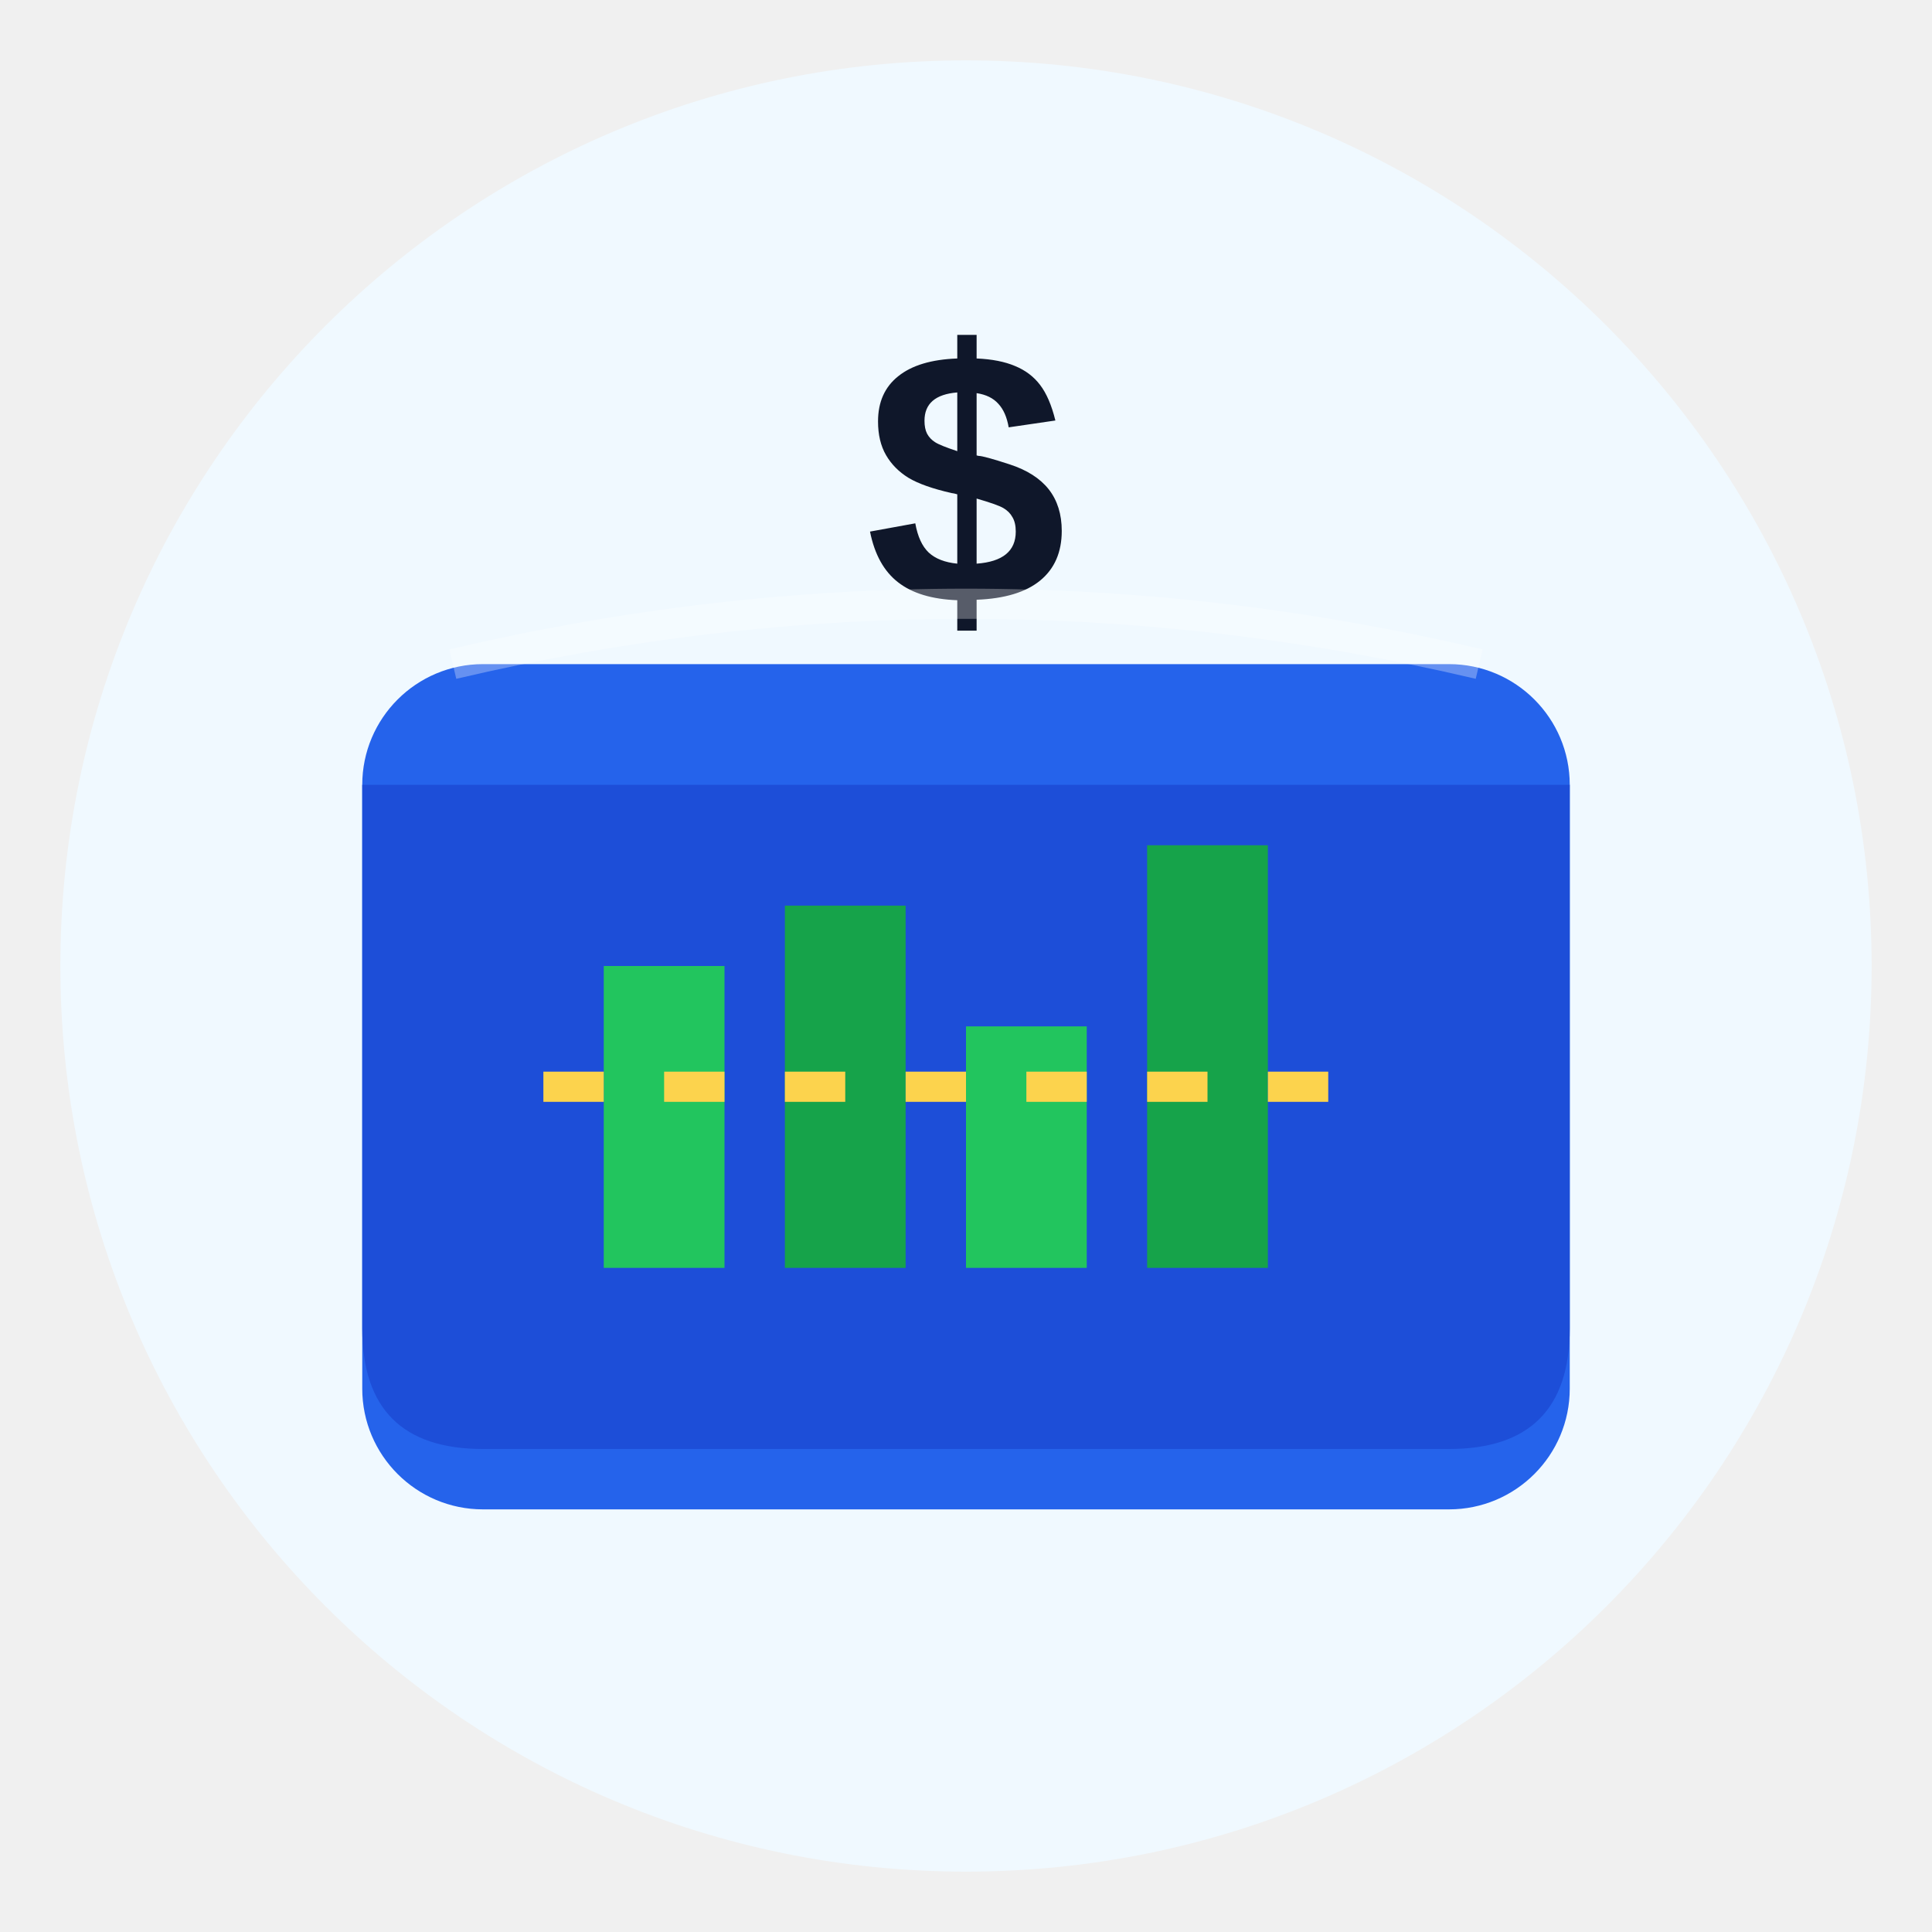
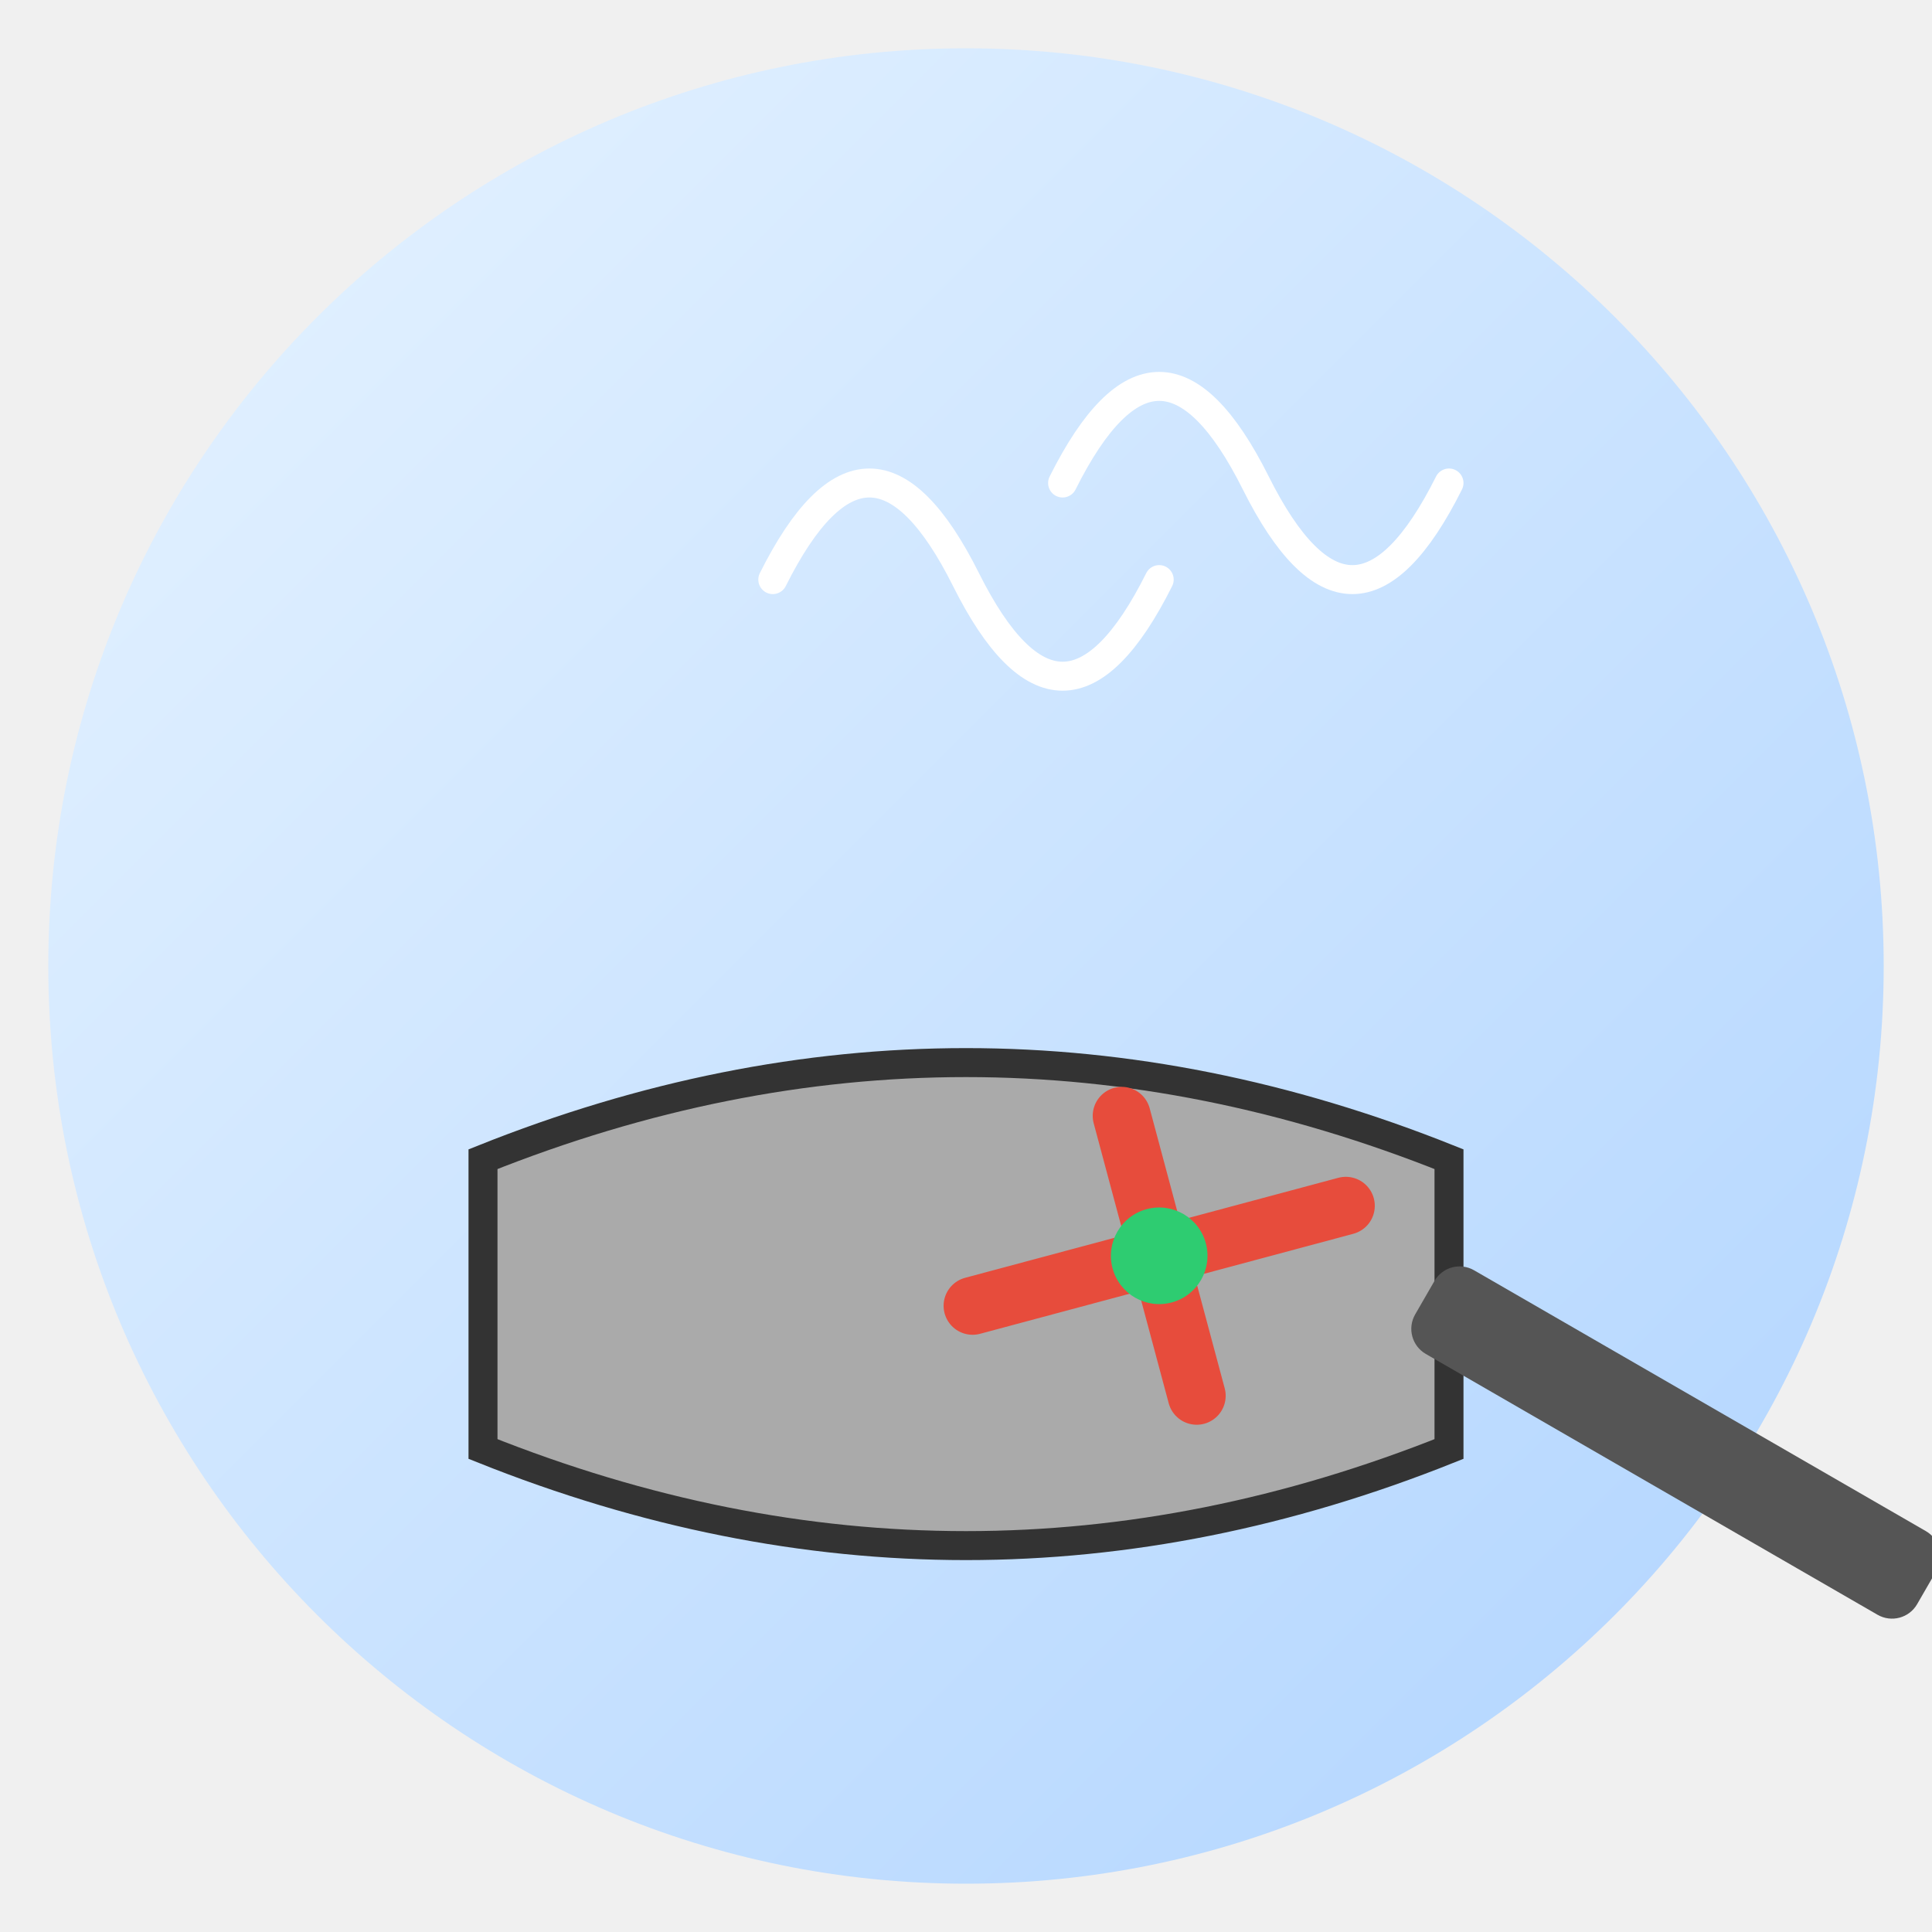
- <svg xmlns="http://www.w3.org/2000/svg" viewBox="0 0 128 128">
-   <circle cx="64" cy="64" r="60" fill="#f0f9ff" />
-   <rect x="24" y="44" width="80" height="56" rx="8" fill="#2563eb" />
-   <path d="M24 52 L104 52 L104 88 Q104 96 96 96 L32 96 Q24 96 24 88 Z" fill="#1d4ed8" />
-   <rect x="40" y="64" width="8" height="20" fill="#22c55e" />
-   <rect x="52" y="60" width="8" height="24" fill="#16a34a" />
-   <rect x="64" y="68" width="8" height="16" fill="#22c55e" />
-   <rect x="76" y="56" width="8" height="28" fill="#16a34a" />
-   <line x1="36" y1="72" x2="88" y2="72" stroke="#fcd34d" stroke-width="2" stroke-dasharray="4" />
-   <text x="64" y="40" font-family="Arial, sans-serif" font-size="24" fill="#0f172a" text-anchor="middle" font-weight="bold">$</text>
-   <path d="M30 44 Q64 36 98 44" fill="none" stroke="#ffffff" stroke-width="2" opacity="0.3" />
+ <svg xmlns="http://www.w3.org/2000/svg" viewBox="0 0 200 200">
+   <defs>
+     <linearGradient id="bgGradient" x1="0%" y1="0%" x2="100%" y2="100%">
+       <stop offset="0%" style="stop-color:#E6F3FF;stop-opacity:1" />
+       <stop offset="100%" style="stop-color:#B0D4FF;stop-opacity:1" />
+     </linearGradient>
+   </defs>
+   <circle cx="100" cy="100" r="95" fill="url(#bgGradient)" />
+   <g transform="translate(100, 100)">
+     <path d="M-50 20 Q0 0, 50 20 L50 50 Q0 70, -50 50 Z" fill="#AAAAAA" stroke="#333333" stroke-width="3" />
+     <rect x="50" y="30" width="60" height="10" fill="#555555" transform="rotate(30 50 30)" rx="3" ry="3" />
+   </g>
+   <g transform="translate(120, 130) rotate(-15)">
+     <path d="M-20 0 L20 0 M0 -15 L0 15" stroke="#E74C3C" stroke-width="6" stroke-linecap="round" />
+     <circle cx="0" cy="0" r="5" fill="#2ECC71" />
+   </g>
+   <path d="M80 60 Q90 40, 100 60 T120 60" fill="none" stroke="#FFFFFF" stroke-width="3" stroke-linecap="round" />
+   <path d="M110 50 Q120 30, 130 50 T150 50" fill="none" stroke="#FFFFFF" stroke-width="3" stroke-linecap="round" />
</svg>
